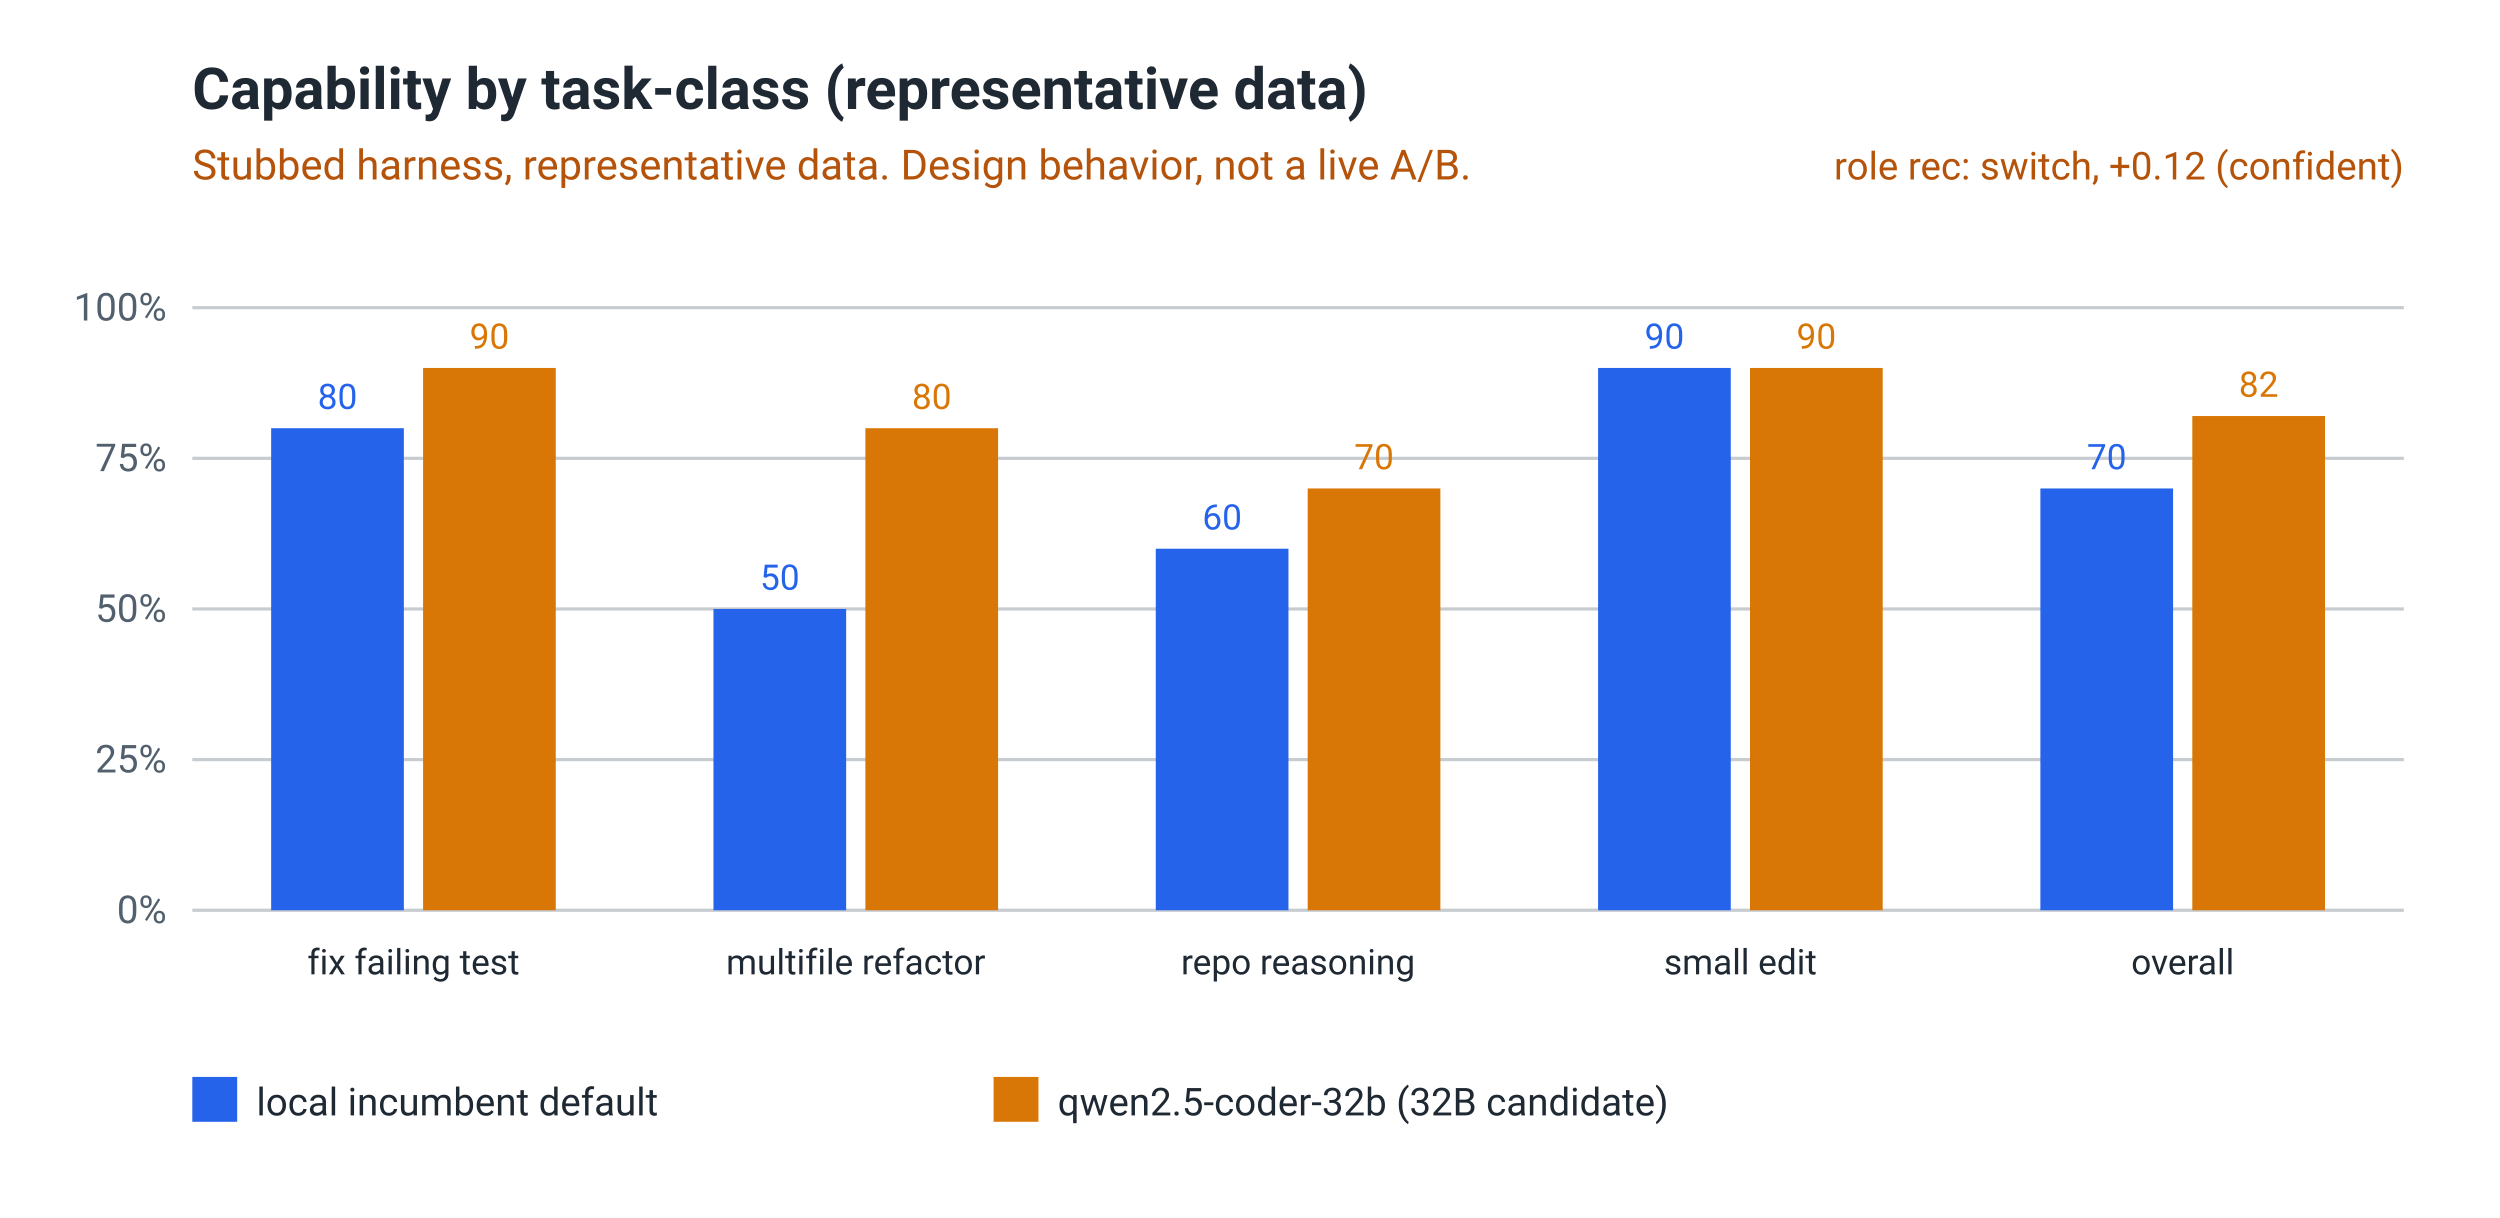
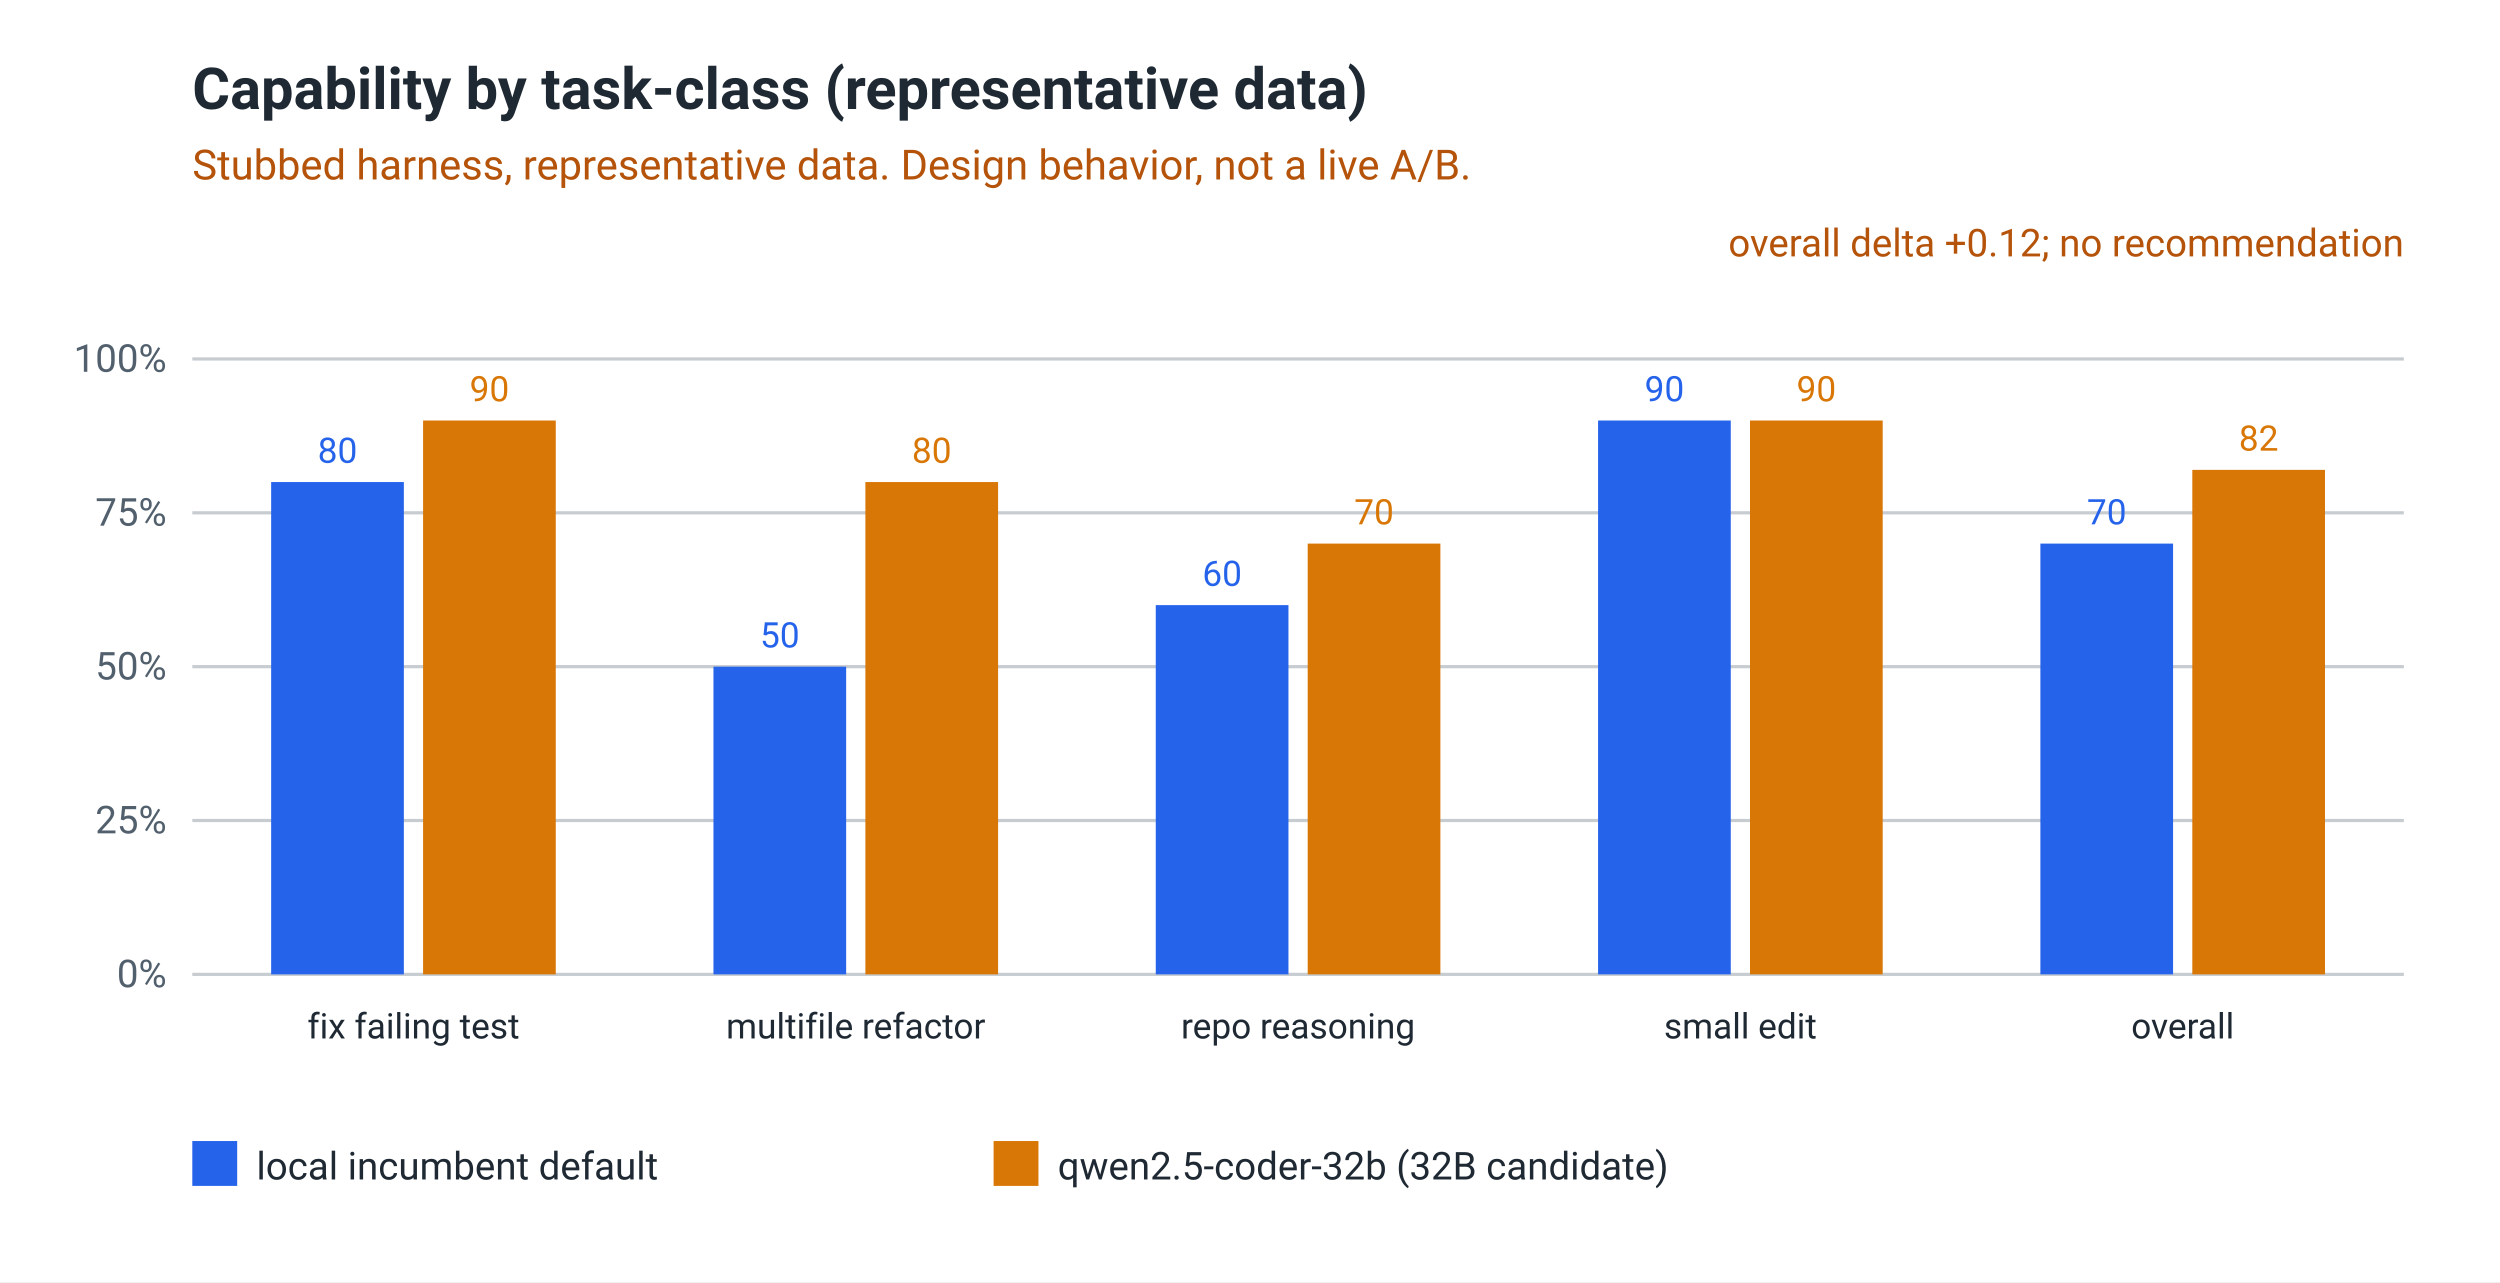
- <svg xmlns="http://www.w3.org/2000/svg" width="780" height="380" viewBox="0 0 780 380" role="img">
-   <rect width="780" height="380" fill="#ffffff" />
+ <svg xmlns="http://www.w3.org/2000/svg" width="780" height="400" viewBox="0 0 780 400" role="img">
+   <rect width="780" height="400" fill="#ffffff" />
  <text x="60.0" y="34.0" font-size="18" text-anchor="start" fill="#1f2933" font-weight="bold" font-family="ui-sans-serif,-apple-system,Segoe UI,Roboto,sans-serif">Capability by task-class (representative data)</text>
  <text x="60.0" y="56.0" font-size="13" text-anchor="start" fill="#b45309" font-weight="normal" font-family="ui-sans-serif,-apple-system,Segoe UI,Roboto,sans-serif">Stubbed harness, representative data. Design behavior, not a live A/B.</text>
-   <line x1="60.0" y1="284.0" x2="750.0" y2="284.0" stroke="#c7ccd1" stroke-width="1.0" />
-   <text x="52.0" y="288.0" font-size="12" text-anchor="end" fill="#52606d" font-weight="normal" font-family="ui-sans-serif,-apple-system,Segoe UI,Roboto,sans-serif">0%</text>
-   <line x1="60.0" y1="237.0" x2="750.0" y2="237.0" stroke="#c7ccd1" stroke-width="1.0" />
-   <text x="52.0" y="241.0" font-size="12" text-anchor="end" fill="#52606d" font-weight="normal" font-family="ui-sans-serif,-apple-system,Segoe UI,Roboto,sans-serif">25%</text>
-   <line x1="60.0" y1="190.0" x2="750.0" y2="190.0" stroke="#c7ccd1" stroke-width="1.0" />
-   <text x="52.0" y="194.0" font-size="12" text-anchor="end" fill="#52606d" font-weight="normal" font-family="ui-sans-serif,-apple-system,Segoe UI,Roboto,sans-serif">50%</text>
-   <line x1="60.0" y1="143.0" x2="750.0" y2="143.0" stroke="#c7ccd1" stroke-width="1.0" />
-   <text x="52.0" y="147.0" font-size="12" text-anchor="end" fill="#52606d" font-weight="normal" font-family="ui-sans-serif,-apple-system,Segoe UI,Roboto,sans-serif">75%</text>
-   <line x1="60.0" y1="96.0" x2="750.0" y2="96.0" stroke="#c7ccd1" stroke-width="1.0" />
-   <text x="52.0" y="100.0" font-size="12" text-anchor="end" fill="#52606d" font-weight="normal" font-family="ui-sans-serif,-apple-system,Segoe UI,Roboto,sans-serif">100%</text>
-   <rect x="84.6" y="133.6" width="41.4" height="150.4" fill="#2563eb" />
-   <rect x="132.0" y="114.8" width="41.4" height="169.2" fill="#d97706" />
-   <text x="105.3" y="127.6" font-size="11" text-anchor="middle" fill="#2563eb" font-weight="normal" font-family="ui-sans-serif,-apple-system,Segoe UI,Roboto,sans-serif">80</text>
-   <text x="152.7" y="108.8" font-size="11" text-anchor="middle" fill="#d97706" font-weight="normal" font-family="ui-sans-serif,-apple-system,Segoe UI,Roboto,sans-serif">90</text>
-   <text x="129.0" y="304.0" font-size="11" text-anchor="middle" fill="#1f2933" font-weight="normal" font-family="ui-sans-serif,-apple-system,Segoe UI,Roboto,sans-serif">fix failing test</text>
-   <rect x="222.6" y="190.0" width="41.4" height="94.0" fill="#2563eb" />
-   <rect x="270.0" y="133.6" width="41.4" height="150.4" fill="#d97706" />
-   <text x="243.3" y="184.0" font-size="11" text-anchor="middle" fill="#2563eb" font-weight="normal" font-family="ui-sans-serif,-apple-system,Segoe UI,Roboto,sans-serif">50</text>
-   <text x="290.7" y="127.6" font-size="11" text-anchor="middle" fill="#d97706" font-weight="normal" font-family="ui-sans-serif,-apple-system,Segoe UI,Roboto,sans-serif">80</text>
-   <text x="267.0" y="304.0" font-size="11" text-anchor="middle" fill="#1f2933" font-weight="normal" font-family="ui-sans-serif,-apple-system,Segoe UI,Roboto,sans-serif">multifile refactor</text>
-   <rect x="360.6" y="171.2" width="41.4" height="112.8" fill="#2563eb" />
-   <rect x="408.0" y="152.4" width="41.4" height="131.6" fill="#d97706" />
-   <text x="381.3" y="165.2" font-size="11" text-anchor="middle" fill="#2563eb" font-weight="normal" font-family="ui-sans-serif,-apple-system,Segoe UI,Roboto,sans-serif">60</text>
-   <text x="428.7" y="146.4" font-size="11" text-anchor="middle" fill="#d97706" font-weight="normal" font-family="ui-sans-serif,-apple-system,Segoe UI,Roboto,sans-serif">70</text>
-   <text x="405.0" y="304.0" font-size="11" text-anchor="middle" fill="#1f2933" font-weight="normal" font-family="ui-sans-serif,-apple-system,Segoe UI,Roboto,sans-serif">repo reasoning</text>
-   <rect x="498.6" y="114.8" width="41.4" height="169.2" fill="#2563eb" />
-   <rect x="546.0" y="114.8" width="41.4" height="169.2" fill="#d97706" />
-   <text x="519.3" y="108.8" font-size="11" text-anchor="middle" fill="#2563eb" font-weight="normal" font-family="ui-sans-serif,-apple-system,Segoe UI,Roboto,sans-serif">90</text>
-   <text x="566.7" y="108.8" font-size="11" text-anchor="middle" fill="#d97706" font-weight="normal" font-family="ui-sans-serif,-apple-system,Segoe UI,Roboto,sans-serif">90</text>
-   <text x="543.0" y="304.0" font-size="11" text-anchor="middle" fill="#1f2933" font-weight="normal" font-family="ui-sans-serif,-apple-system,Segoe UI,Roboto,sans-serif">small edit</text>
-   <rect x="636.6" y="152.4" width="41.4" height="131.6" fill="#2563eb" />
-   <rect x="684.0" y="129.8" width="41.4" height="154.2" fill="#d97706" />
-   <text x="657.3" y="146.4" font-size="11" text-anchor="middle" fill="#2563eb" font-weight="normal" font-family="ui-sans-serif,-apple-system,Segoe UI,Roboto,sans-serif">70</text>
-   <text x="704.7" y="123.8" font-size="11" text-anchor="middle" fill="#d97706" font-weight="normal" font-family="ui-sans-serif,-apple-system,Segoe UI,Roboto,sans-serif">82</text>
-   <text x="681.0" y="304.0" font-size="11" text-anchor="middle" fill="#1f2933" font-weight="normal" font-family="ui-sans-serif,-apple-system,Segoe UI,Roboto,sans-serif">overall</text>
-   <rect x="60.0" y="336.0" width="14.0" height="14.0" fill="#2563eb" />
-   <text x="80.0" y="348.0" font-size="12" text-anchor="start" fill="#1f2933" font-weight="normal" font-family="ui-sans-serif,-apple-system,Segoe UI,Roboto,sans-serif">local incumbent default</text>
-   <rect x="310.0" y="336.0" width="14.0" height="14.0" fill="#d97706" />
-   <text x="330.0" y="348.0" font-size="12" text-anchor="start" fill="#1f2933" font-weight="normal" font-family="ui-sans-serif,-apple-system,Segoe UI,Roboto,sans-serif">qwen2.5-coder-32b (32B candidate)</text>
-   <text x="750.0" y="56.0" font-size="12" text-anchor="end" fill="#b45309" font-weight="normal" font-family="ui-sans-serif,-apple-system,Segoe UI,Roboto,sans-serif">role rec: switch, +0.12 (confident)</text>
+   <line x1="60.0" y1="304.0" x2="750.0" y2="304.0" stroke="#c7ccd1" stroke-width="1.0" />
+   <text x="52.0" y="308.0" font-size="12" text-anchor="end" fill="#52606d" font-weight="normal" font-family="ui-sans-serif,-apple-system,Segoe UI,Roboto,sans-serif">0%</text>
+   <line x1="60.0" y1="256.0" x2="750.0" y2="256.0" stroke="#c7ccd1" stroke-width="1.0" />
+   <text x="52.0" y="260.0" font-size="12" text-anchor="end" fill="#52606d" font-weight="normal" font-family="ui-sans-serif,-apple-system,Segoe UI,Roboto,sans-serif">25%</text>
+   <line x1="60.0" y1="208.0" x2="750.0" y2="208.0" stroke="#c7ccd1" stroke-width="1.0" />
+   <text x="52.0" y="212.0" font-size="12" text-anchor="end" fill="#52606d" font-weight="normal" font-family="ui-sans-serif,-apple-system,Segoe UI,Roboto,sans-serif">50%</text>
+   <line x1="60.0" y1="160.0" x2="750.0" y2="160.0" stroke="#c7ccd1" stroke-width="1.0" />
+   <text x="52.0" y="164.0" font-size="12" text-anchor="end" fill="#52606d" font-weight="normal" font-family="ui-sans-serif,-apple-system,Segoe UI,Roboto,sans-serif">75%</text>
+   <line x1="60.0" y1="112.0" x2="750.0" y2="112.0" stroke="#c7ccd1" stroke-width="1.0" />
+   <text x="52.0" y="116.0" font-size="12" text-anchor="end" fill="#52606d" font-weight="normal" font-family="ui-sans-serif,-apple-system,Segoe UI,Roboto,sans-serif">100%</text>
+   <rect x="84.6" y="150.4" width="41.4" height="153.6" fill="#2563eb" />
+   <rect x="132.0" y="131.2" width="41.4" height="172.8" fill="#d97706" />
+   <text x="105.3" y="144.4" font-size="11" text-anchor="middle" fill="#2563eb" font-weight="normal" font-family="ui-sans-serif,-apple-system,Segoe UI,Roboto,sans-serif">80</text>
+   <text x="152.7" y="125.2" font-size="11" text-anchor="middle" fill="#d97706" font-weight="normal" font-family="ui-sans-serif,-apple-system,Segoe UI,Roboto,sans-serif">90</text>
+   <text x="129.0" y="324.0" font-size="11" text-anchor="middle" fill="#1f2933" font-weight="normal" font-family="ui-sans-serif,-apple-system,Segoe UI,Roboto,sans-serif">fix failing test</text>
+   <rect x="222.6" y="208.0" width="41.4" height="96.0" fill="#2563eb" />
+   <rect x="270.0" y="150.4" width="41.4" height="153.6" fill="#d97706" />
+   <text x="243.3" y="202.0" font-size="11" text-anchor="middle" fill="#2563eb" font-weight="normal" font-family="ui-sans-serif,-apple-system,Segoe UI,Roboto,sans-serif">50</text>
+   <text x="290.7" y="144.4" font-size="11" text-anchor="middle" fill="#d97706" font-weight="normal" font-family="ui-sans-serif,-apple-system,Segoe UI,Roboto,sans-serif">80</text>
+   <text x="267.0" y="324.0" font-size="11" text-anchor="middle" fill="#1f2933" font-weight="normal" font-family="ui-sans-serif,-apple-system,Segoe UI,Roboto,sans-serif">multifile refactor</text>
+   <rect x="360.6" y="188.8" width="41.4" height="115.2" fill="#2563eb" />
+   <rect x="408.0" y="169.6" width="41.4" height="134.4" fill="#d97706" />
+   <text x="381.3" y="182.8" font-size="11" text-anchor="middle" fill="#2563eb" font-weight="normal" font-family="ui-sans-serif,-apple-system,Segoe UI,Roboto,sans-serif">60</text>
+   <text x="428.7" y="163.6" font-size="11" text-anchor="middle" fill="#d97706" font-weight="normal" font-family="ui-sans-serif,-apple-system,Segoe UI,Roboto,sans-serif">70</text>
+   <text x="405.0" y="324.0" font-size="11" text-anchor="middle" fill="#1f2933" font-weight="normal" font-family="ui-sans-serif,-apple-system,Segoe UI,Roboto,sans-serif">repo reasoning</text>
+   <rect x="498.6" y="131.2" width="41.4" height="172.8" fill="#2563eb" />
+   <rect x="546.0" y="131.2" width="41.4" height="172.8" fill="#d97706" />
+   <text x="519.3" y="125.2" font-size="11" text-anchor="middle" fill="#2563eb" font-weight="normal" font-family="ui-sans-serif,-apple-system,Segoe UI,Roboto,sans-serif">90</text>
+   <text x="566.7" y="125.2" font-size="11" text-anchor="middle" fill="#d97706" font-weight="normal" font-family="ui-sans-serif,-apple-system,Segoe UI,Roboto,sans-serif">90</text>
+   <text x="543.0" y="324.0" font-size="11" text-anchor="middle" fill="#1f2933" font-weight="normal" font-family="ui-sans-serif,-apple-system,Segoe UI,Roboto,sans-serif">small edit</text>
+   <rect x="636.6" y="169.6" width="41.4" height="134.4" fill="#2563eb" />
+   <rect x="684.0" y="146.6" width="41.4" height="157.4" fill="#d97706" />
+   <text x="657.3" y="163.6" font-size="11" text-anchor="middle" fill="#2563eb" font-weight="normal" font-family="ui-sans-serif,-apple-system,Segoe UI,Roboto,sans-serif">70</text>
+   <text x="704.7" y="140.6" font-size="11" text-anchor="middle" fill="#d97706" font-weight="normal" font-family="ui-sans-serif,-apple-system,Segoe UI,Roboto,sans-serif">82</text>
+   <text x="681.0" y="324.0" font-size="11" text-anchor="middle" fill="#1f2933" font-weight="normal" font-family="ui-sans-serif,-apple-system,Segoe UI,Roboto,sans-serif">overall</text>
+   <rect x="60.0" y="356.0" width="14.0" height="14.0" fill="#2563eb" />
+   <text x="80.0" y="368.0" font-size="12" text-anchor="start" fill="#1f2933" font-weight="normal" font-family="ui-sans-serif,-apple-system,Segoe UI,Roboto,sans-serif">local incumbent default</text>
+   <rect x="310.0" y="356.0" width="14.0" height="14.0" fill="#d97706" />
+   <text x="330.0" y="368.0" font-size="12" text-anchor="start" fill="#1f2933" font-weight="normal" font-family="ui-sans-serif,-apple-system,Segoe UI,Roboto,sans-serif">qwen2.5-coder-32b (32B candidate)</text>
+   <text x="750.0" y="80.0" font-size="12" text-anchor="end" fill="#b45309" font-weight="normal" font-family="ui-sans-serif,-apple-system,Segoe UI,Roboto,sans-serif">overall delta +0.12; no recommendation</text>
</svg>
